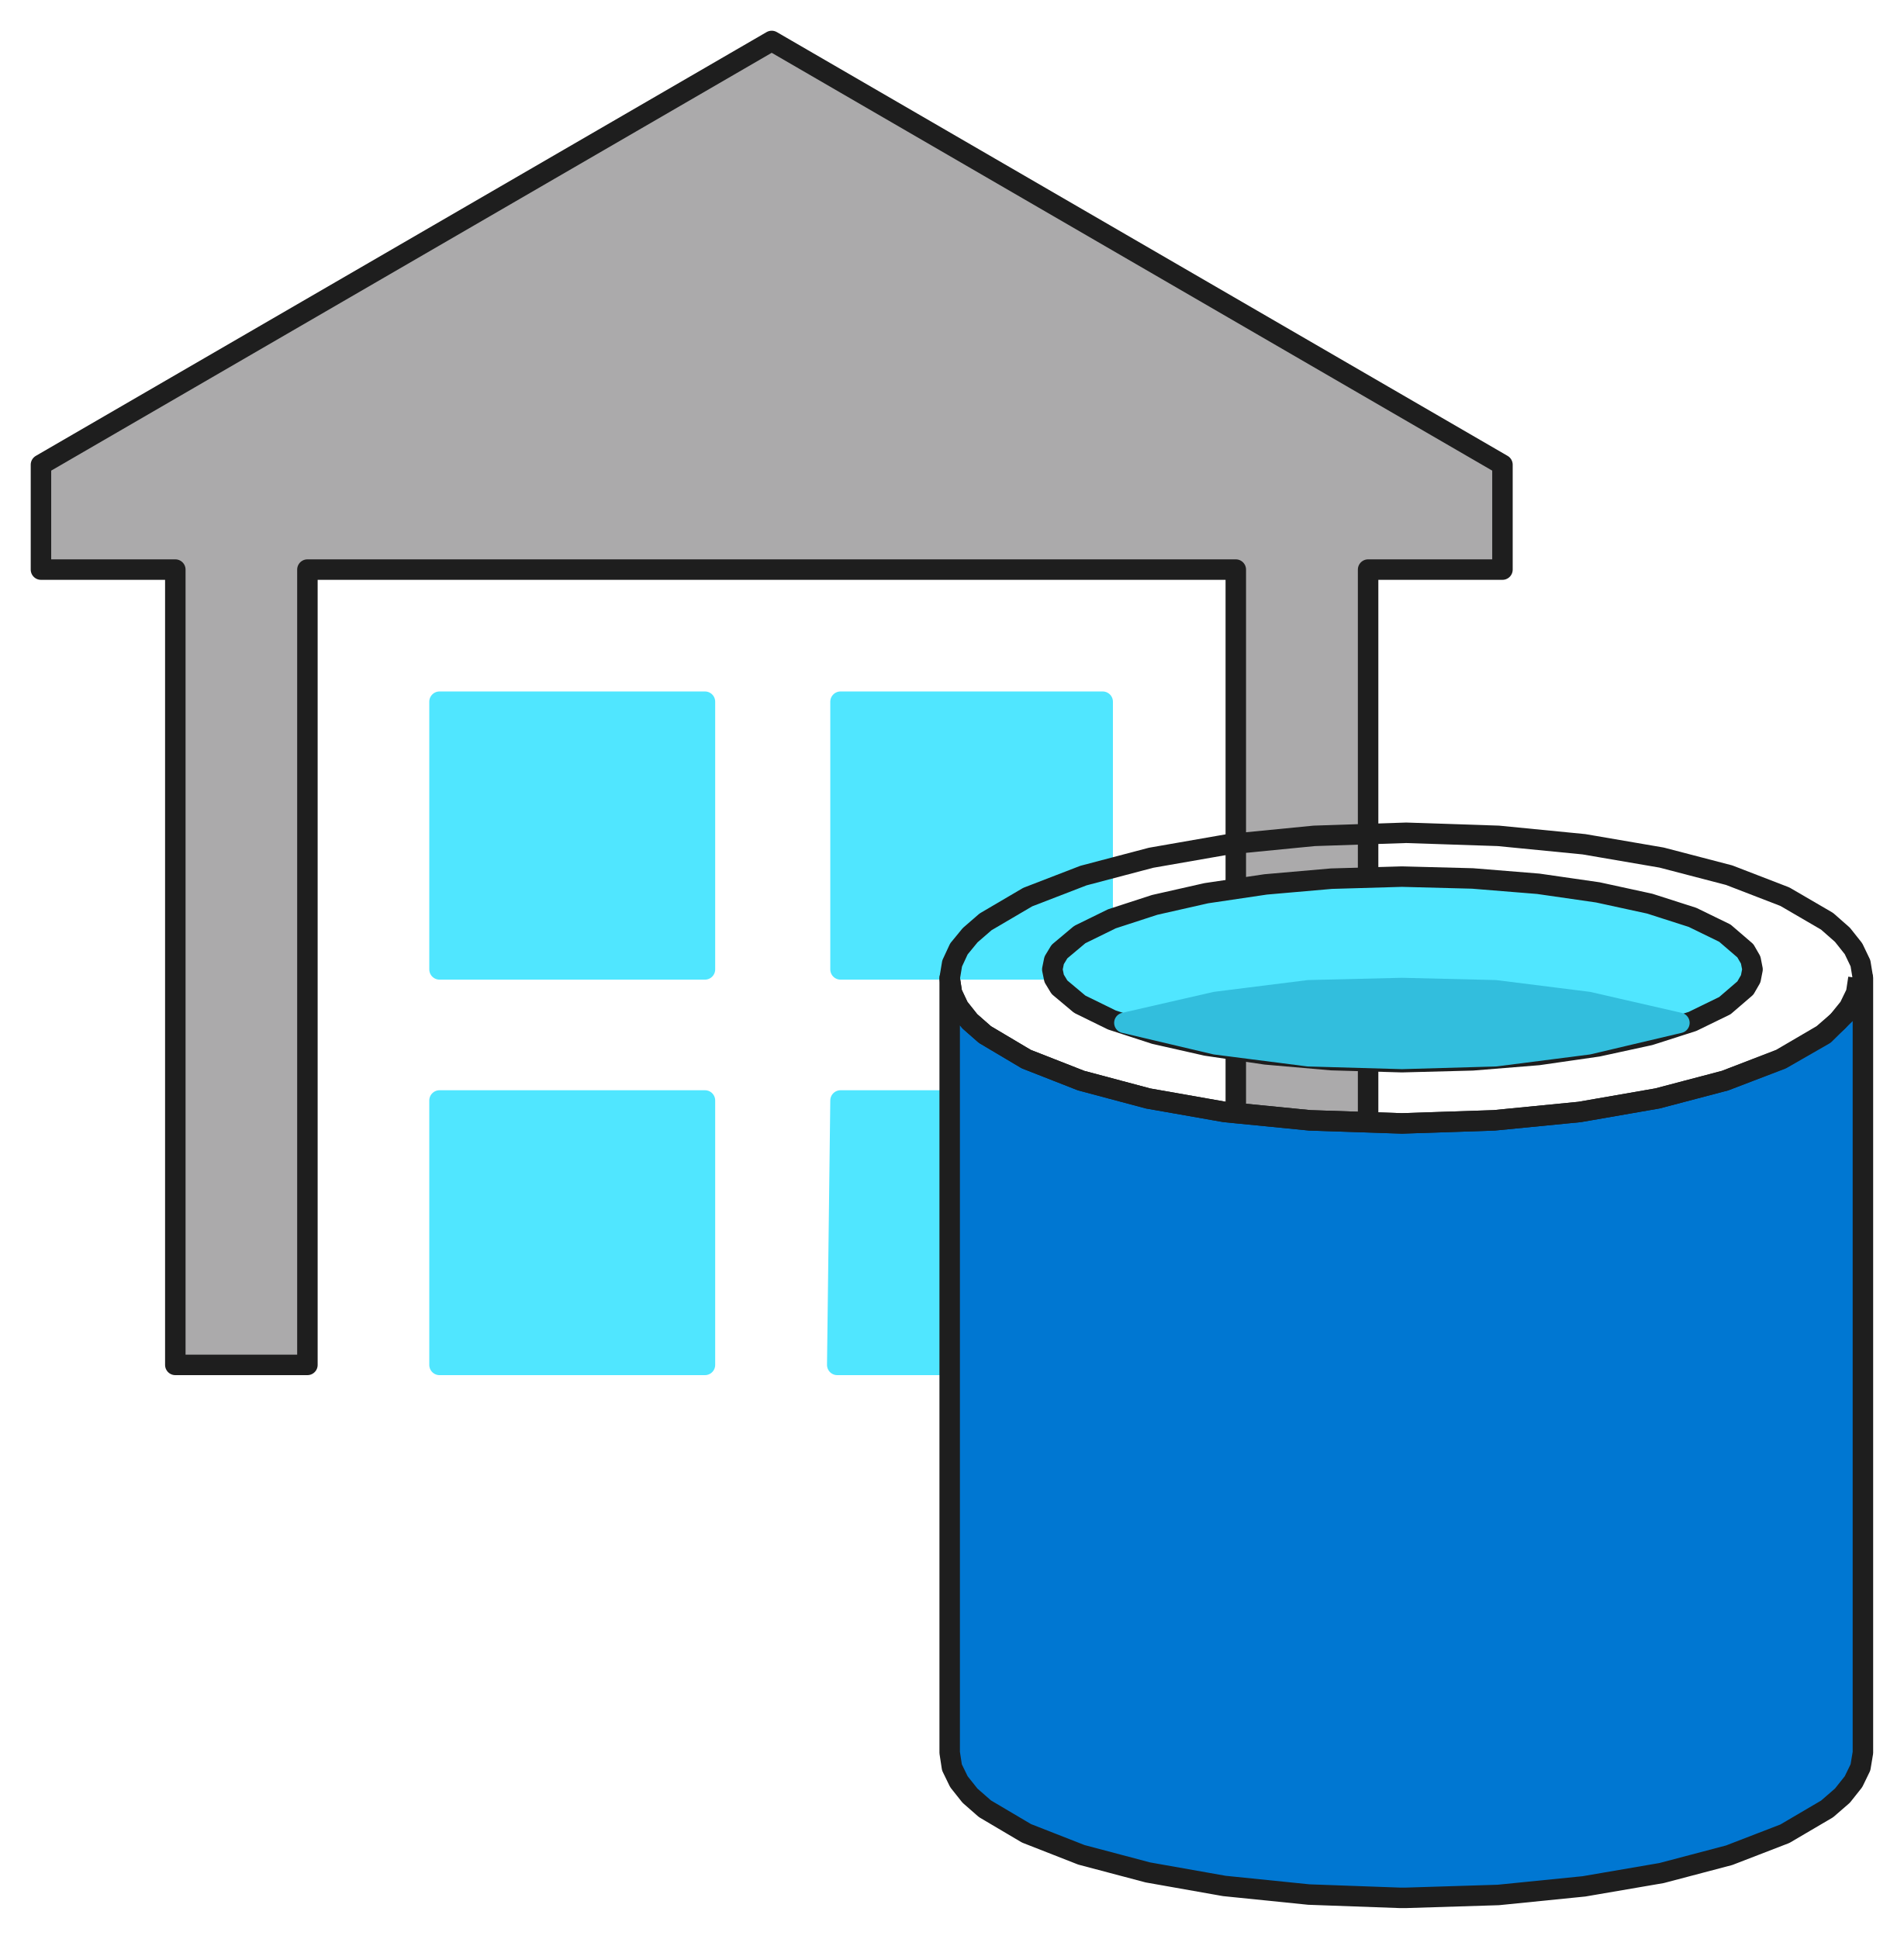
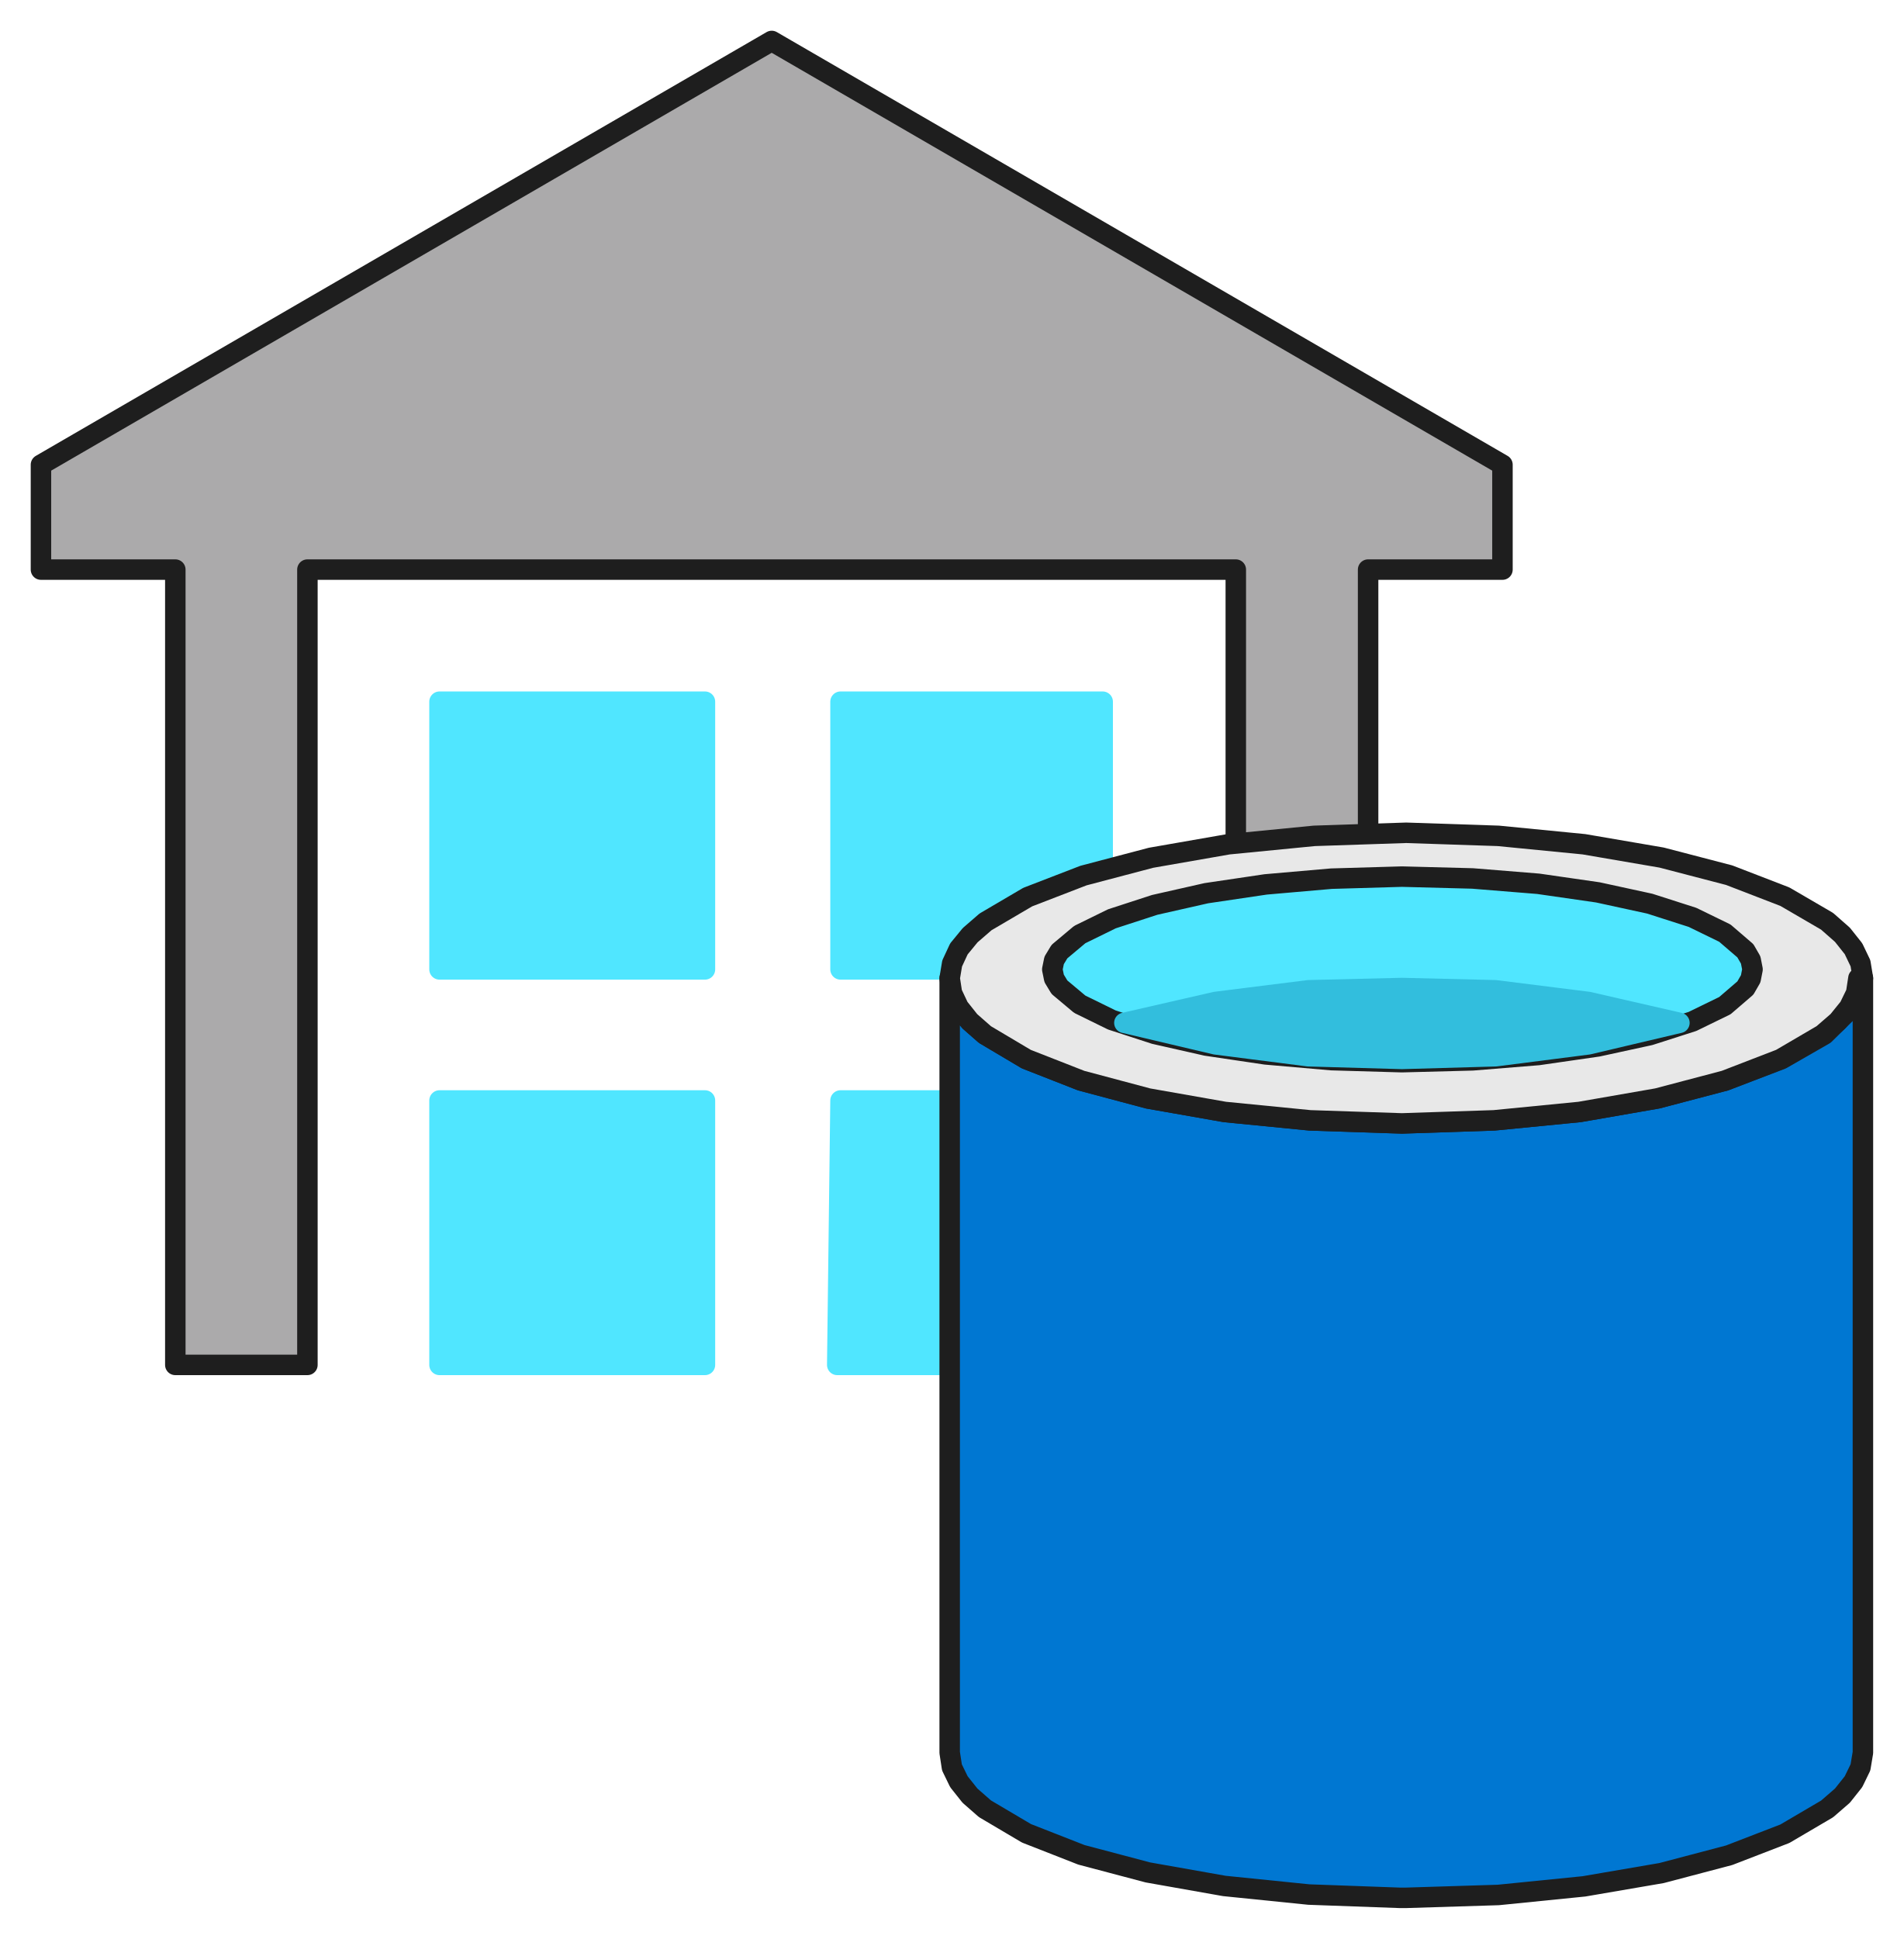
<svg xmlns="http://www.w3.org/2000/svg" viewBox="1.63 0.67 92.96 94.67">
  <path d="M39.31,2.67 L3.63,23.36 L3.63,28.48 L10.19,28.48 L10.19,67.31 L16.64,67.31 L16.64,28.48 L61.97,28.48 L61.97,70.56 L68.43,70.56 L68.43,28.48 L74.99,28.48 L74.99,23.36 L39.31,2.67 Z" fill="#abaaab" stroke="#1e1e1e" stroke-width="1" stroke-linejoin="round" />
  <path d="M23.09,67.31 L36.05,67.31 L36.05,54.40 L23.09,54.40 L23.09,67.31 Z" fill="#50e6ff" stroke="#50e6ff" stroke-width="1" stroke-linejoin="round" />
  <path d="M42.51,67.31 L55.47,67.31 L55.47,54.40 L42.67,54.40 L42.51,67.31 Z" fill="#50e6ff" stroke="#50e6ff" stroke-width="1" stroke-linejoin="round" />
  <path d="M23.09,48.00 L36.05,48.00 L36.05,34.93 L23.09,34.93 L23.09,48.00 Z" fill="#50e6ff" stroke="#50e6ff" stroke-width="1" stroke-linejoin="round" />
  <path d="M42.67,34.93 L42.67,48.00 L55.47,48.00 L55.47,34.93 L42.67,34.93 Z" fill="#50e6ff" stroke="#50e6ff" stroke-width="1" stroke-linejoin="round" />
  <path d="M70.08,55.52 L65.59,55.37 L61.43,54.96 L57.68,54.30 L54.42,53.43 L51.74,52.38 L49.72,51.18 L48.98,50.53 L48.44,49.85 L48.11,49.15 L48.00,48.43 L48.00,86.24 L48.11,86.96 L48.45,87.66 L48.99,88.34 L49.72,88.98 L51.75,90.18 L54.43,91.23 L57.68,92.09 L61.41,92.75 L65.54,93.17 L69.97,93.33 L70.29,93.33 L74.79,93.19 L78.97,92.77 L82.76,92.12 L86.06,91.25 L88.78,90.20 L90.84,88.99 L91.59,88.34 L92.13,87.66 L92.47,86.96 L92.59,86.24 L92.59,48.43 L92.43,49.15 L92.06,49.85 L90.71,51.18 L88.62,52.38 L85.87,53.43 L82.56,54.30 L78.76,54.96 L74.58,55.37 L70.08,55.52 Z" fill="#0077d2" stroke="#1e1e1e" stroke-width="1" stroke-linejoin="round" />
-   <path d="M92.37,48.43 L92.26,49.15 L91.92,49.85 L91.37,50.53 L90.62,51.18 L88.57,52.38 L85.85,53.43 L82.55,54.30 L78.76,54.96 L74.58,55.37 L70.08,55.52 L65.59,55.37 L61.43,54.96 L57.68,54.30 L54.42,53.43 L51.74,52.38 L49.72,51.18 L48.98,50.53 L48.44,49.85 L48.11,49.15 L48.00,48.43 L48.12,47.71 L48.45,47.00 L49.00,46.33 L49.75,45.68 L51.81,44.47 L54.53,43.42 L57.83,42.55 L61.61,41.89 L65.80,41.48 L70.29,41.33 L74.79,41.48 L78.97,41.89 L82.76,42.54 L86.06,43.40 L88.78,44.45 L90.84,45.65 L91.59,46.31 L92.13,46.99 L92.47,47.70 L92.59,48.43" fill="none" stroke="#1e1e1e" stroke-width="1" stroke-linejoin="round" />
+   <path d="M92.37,48.43 L92.26,49.15 L91.92,49.85 L91.37,50.53 L90.62,51.18 L88.57,52.38 L85.85,53.43 L82.55,54.30 L78.76,54.96 L74.58,55.37 L70.08,55.52 L65.59,55.37 L61.43,54.96 L57.68,54.30 L54.42,53.43 L51.74,52.38 L49.72,51.18 L48.98,50.53 L48.44,49.85 L48.11,49.15 L48.00,48.43 L48.12,47.71 L48.45,47.00 L49.00,46.33 L49.75,45.68 L51.81,44.47 L54.53,43.42 L57.83,42.55 L61.61,41.89 L65.80,41.48 L70.29,41.33 L74.79,41.48 L78.97,41.89 L82.76,42.54 L86.06,43.40 L88.78,44.45 L90.84,45.65 L91.59,46.31 L92.13,46.99 L92.47,47.70 L92.59,48.43 L92.37,48.43 Z" fill="#e8e8e8" stroke="#1e1e1e" stroke-width="1" stroke-linejoin="round" />
  <path d="M87.20,48.00 L87.11,48.46 L86.85,48.91 L85.85,49.77 L84.27,50.54 L82.18,51.21 L79.65,51.76 L76.74,52.18 L73.53,52.44 L70.08,52.53 L66.64,52.43 L63.43,52.15 L60.53,51.72 L58.01,51.15 L55.92,50.47 L54.35,49.70 L53.36,48.87 L53.10,48.44 L53.01,48.00 L53.10,47.56 L53.36,47.13 L54.35,46.30 L55.92,45.53 L58.01,44.85 L60.53,44.28 L63.43,43.85 L66.64,43.57 L70.08,43.47 L73.53,43.56 L76.74,43.82 L79.65,44.24 L82.18,44.79 L84.27,45.46 L85.85,46.23 L86.85,47.09 L87.11,47.54 L87.20,48.00 Z" fill="#50e6ff" stroke="#1e1e1e" stroke-width="1" stroke-linejoin="round" />
  <path d="M70.08,48.91 L65.52,49.02 L60.98,49.59 L56.53,50.61 L60.98,51.66 L65.51,52.24 L70.08,52.37 L74.65,52.24 L79.18,51.66 L83.63,50.61 L79.18,49.59 L74.64,49.02 L70.08,48.91 L70.08,48.91 Z" fill="#32bedd" stroke="#32bedd" stroke-width="1" stroke-linejoin="round" />
</svg>
